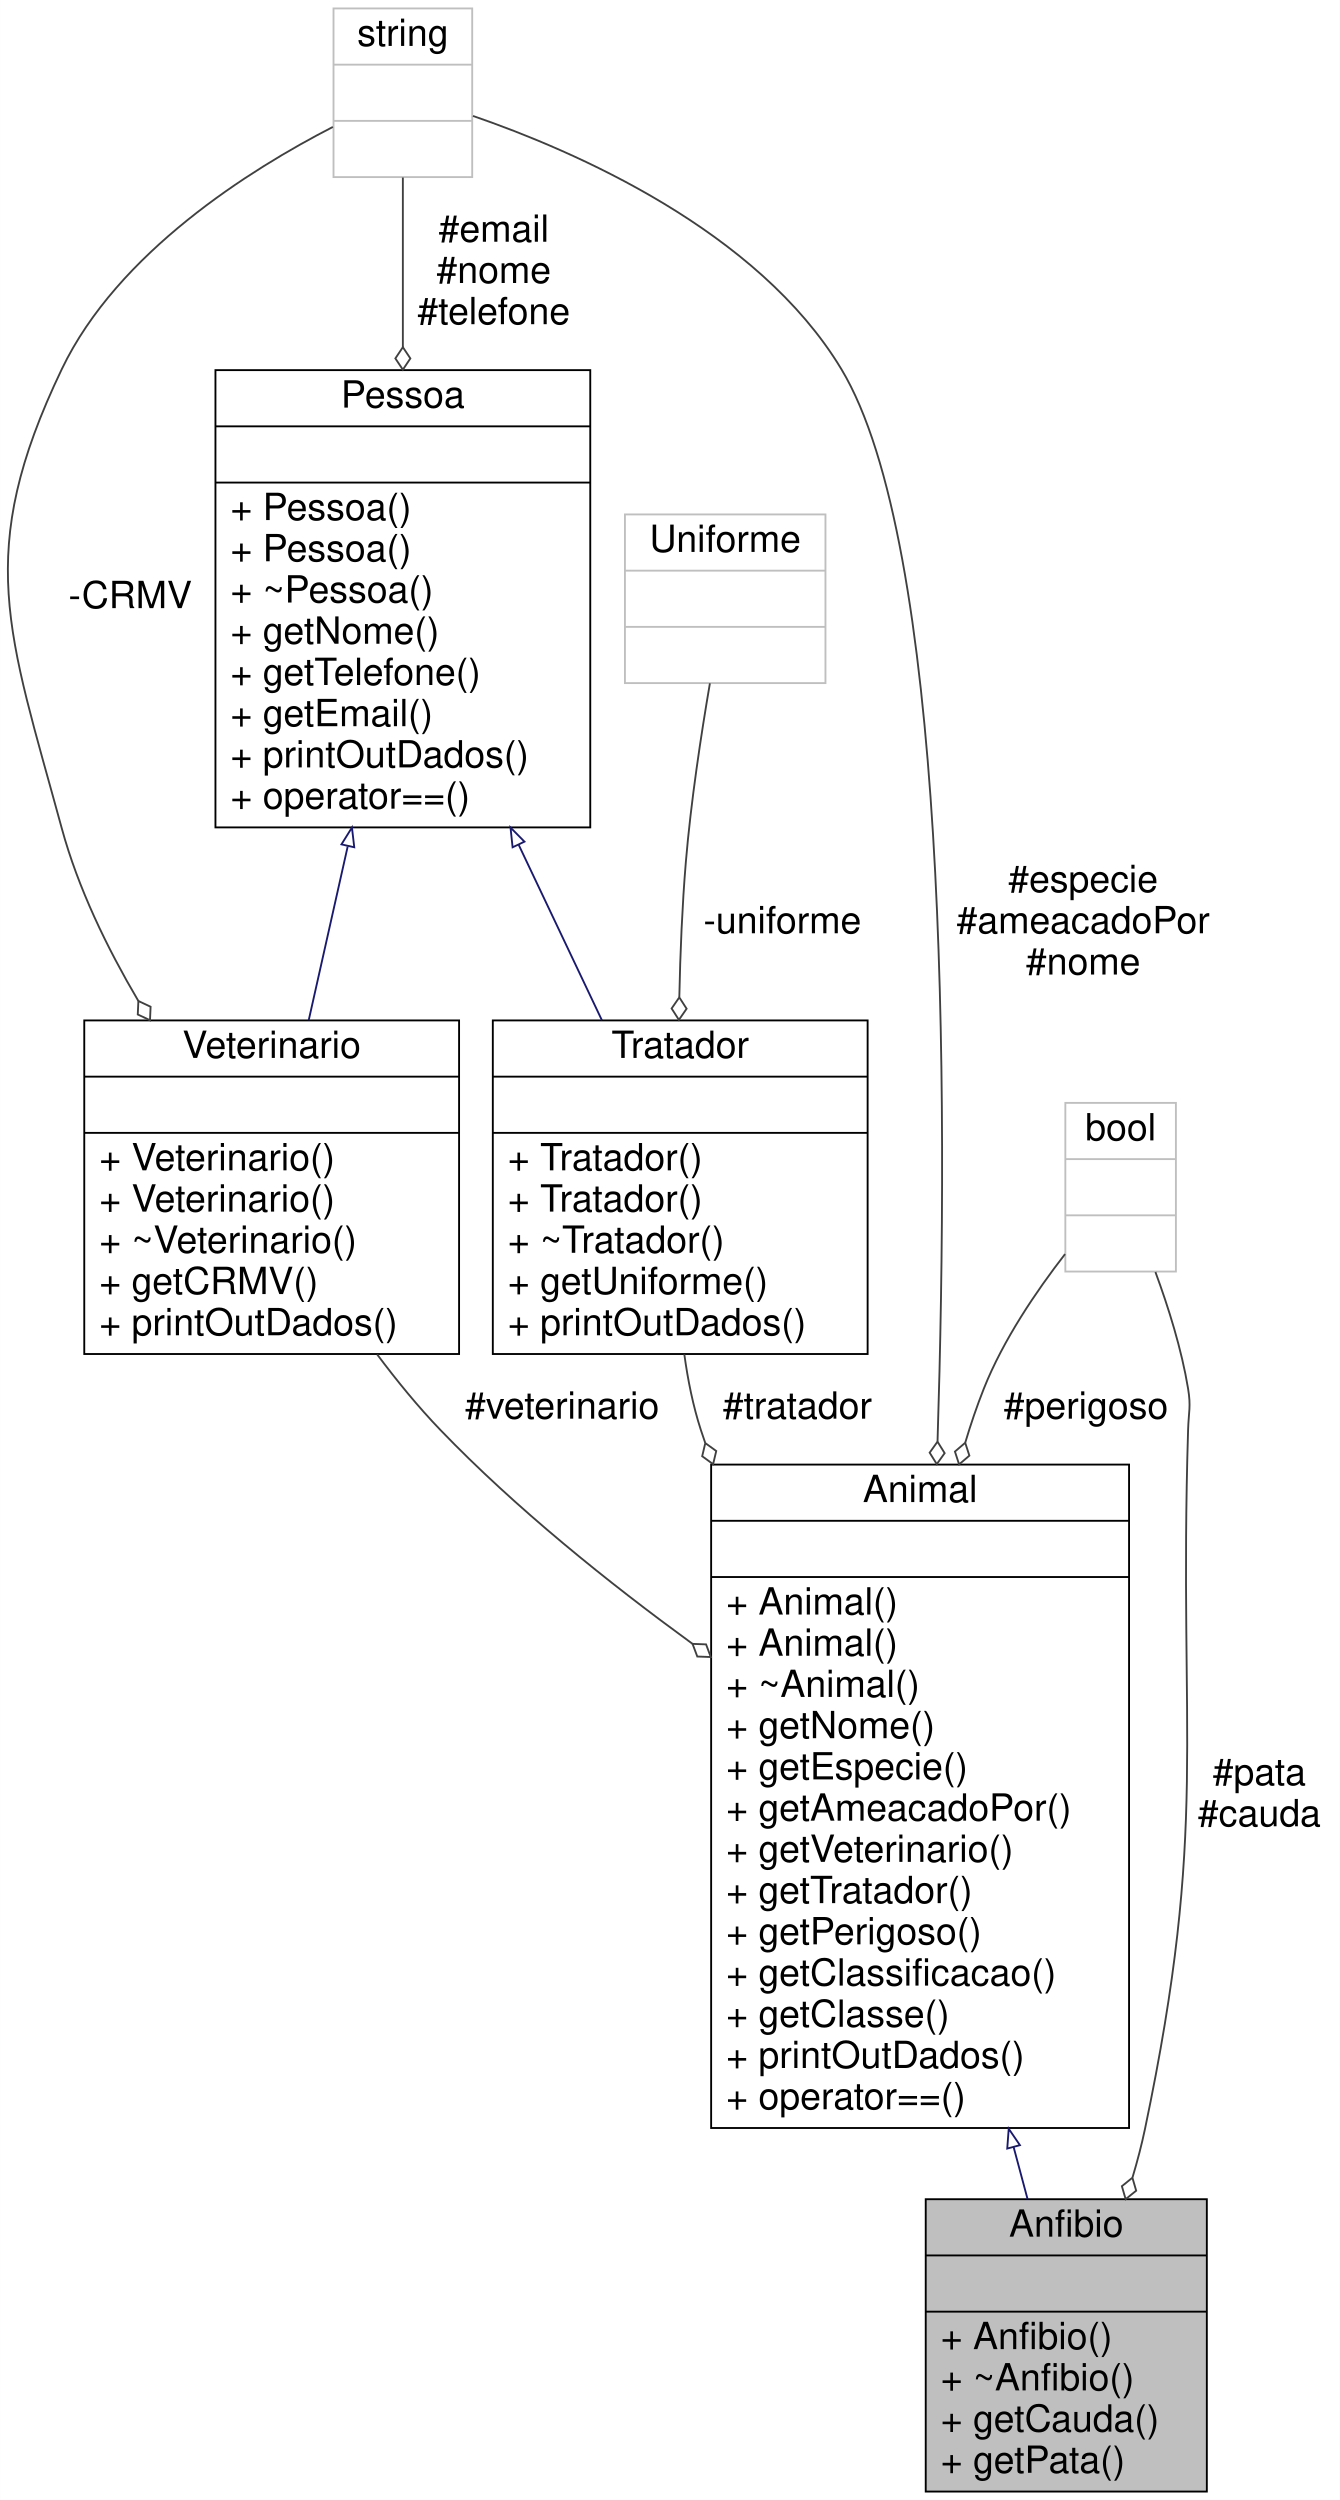
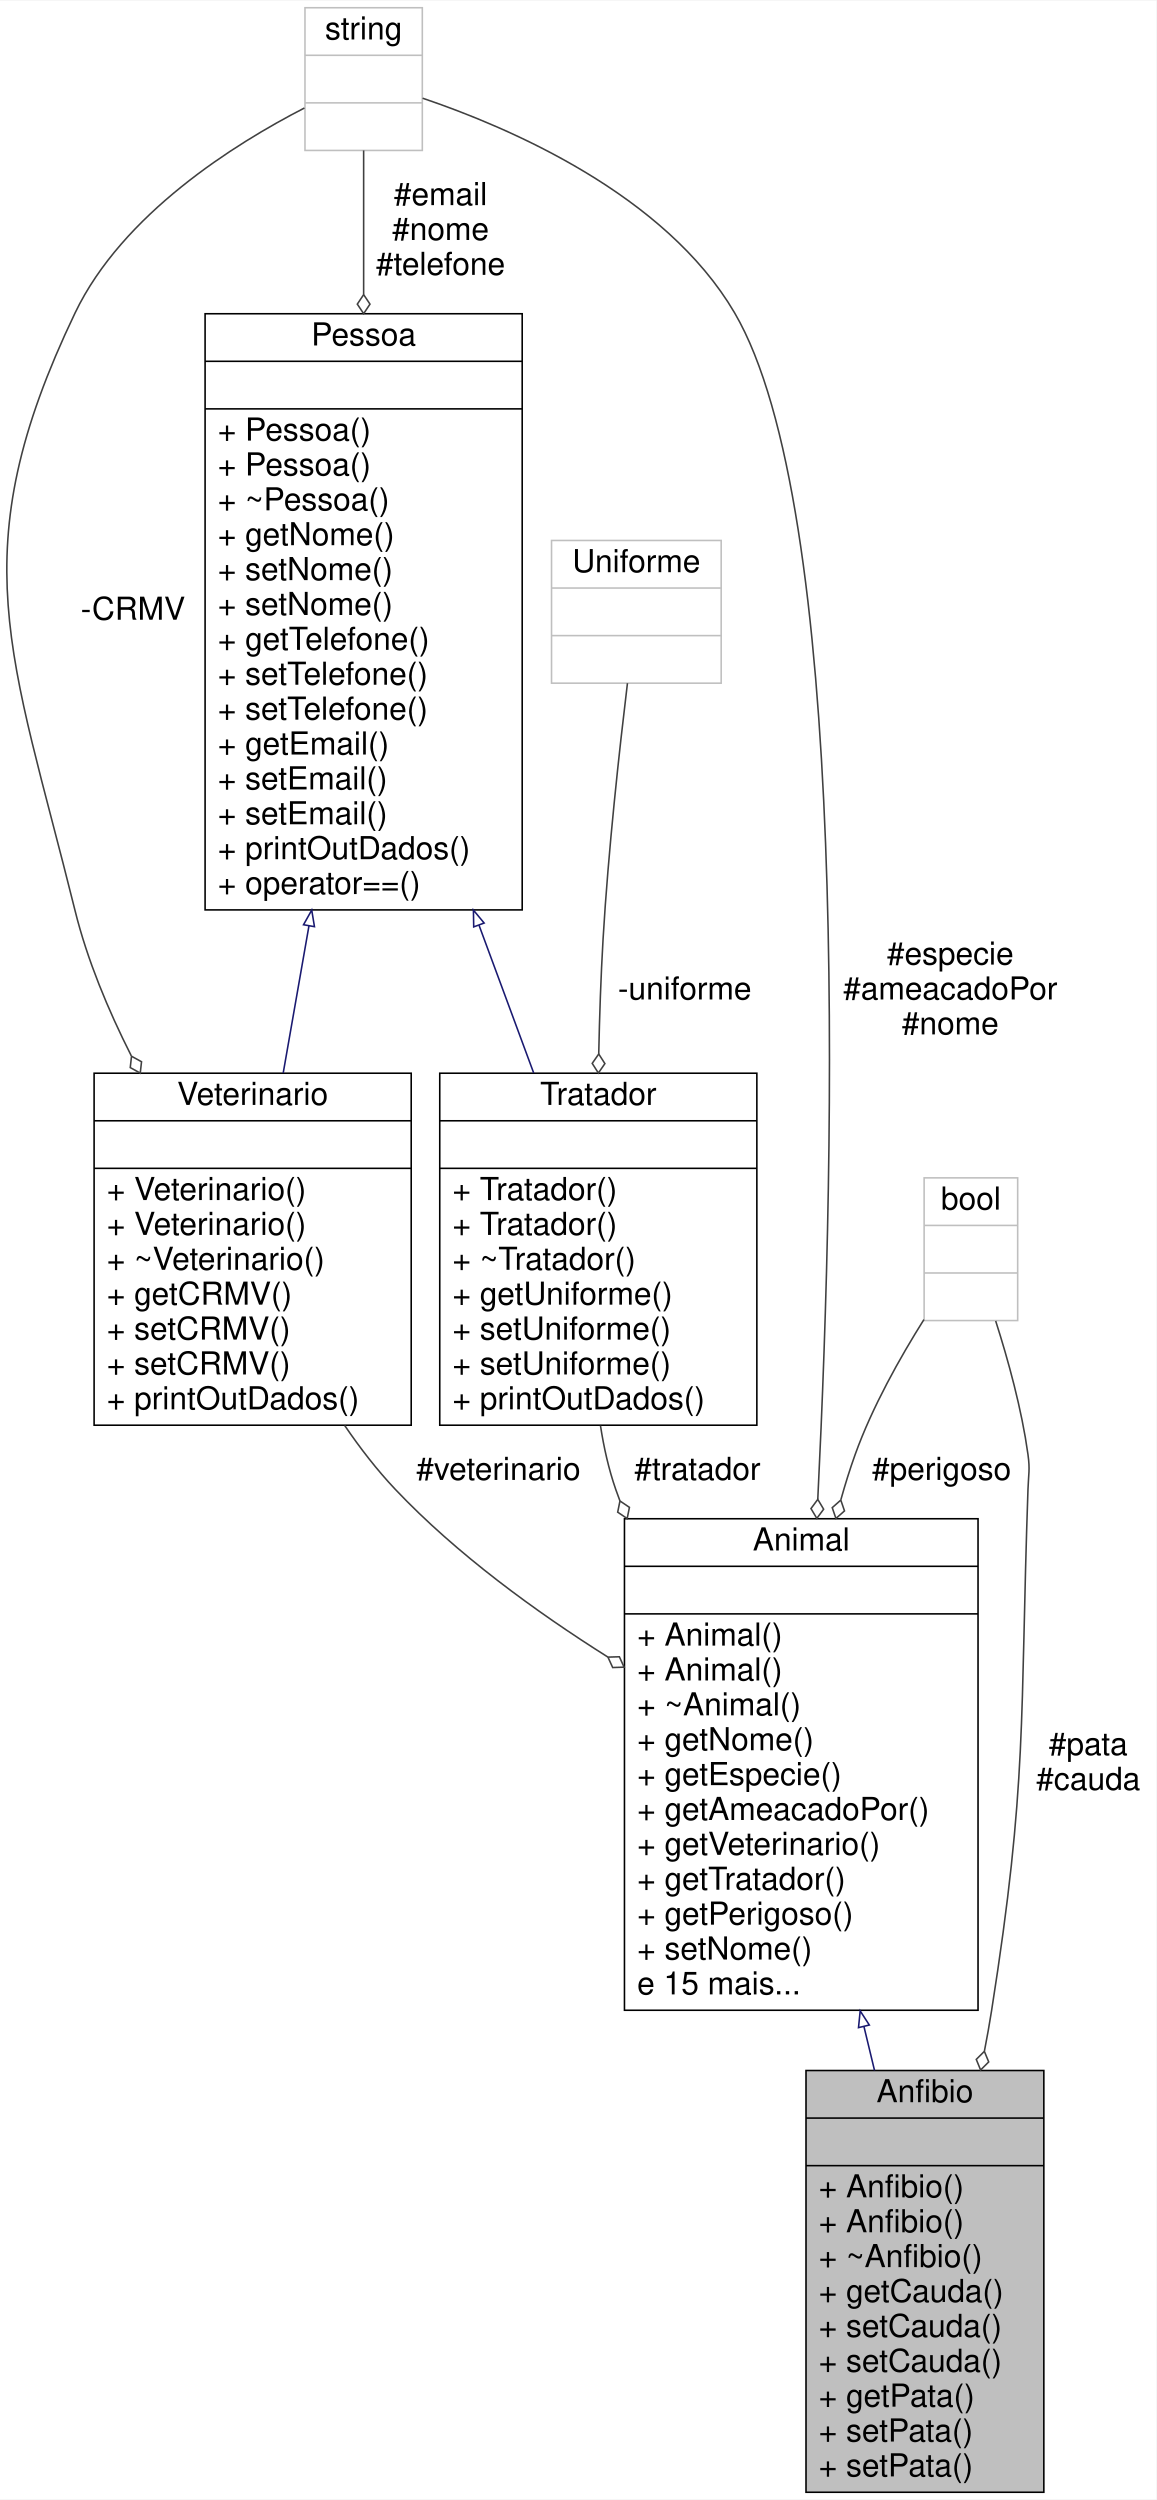
- <svg xmlns="http://www.w3.org/2000/svg" xmlns:xlink="http://www.w3.org/1999/xlink" width="715pt" height="1334pt" viewBox="0.00 0.00 714.93 1334.00">
-   <g id="graph0" class="graph" transform="scale(1 1) rotate(0) translate(4 1330)">
-     <polygon fill="white" stroke="transparent" points="-4,4 -4,-1330 710.93,-1330 710.93,4 -4,4" />
+ <svg xmlns="http://www.w3.org/2000/svg" xmlns:xlink="http://www.w3.org/1999/xlink" width="729pt" height="1576pt" viewBox="0.00 0.00 729.35 1576.00">
+   <g id="graph0" class="graph" transform="scale(1 1) rotate(0) translate(4 1572)">
+     <polygon fill="white" stroke="transparent" points="-4,4 -4,-1572 725.35,-1572 725.35,4 -4,4" />
    <g id="node1" class="node">
      <g id="a_node1">
        <a xlink:title="Classificação base para Anfibios.">
-           <polygon fill="#bfbfbf" stroke="black" points="489.93,-0.5 489.93,-156.5 639.93,-156.5 639.93,-0.5 489.93,-0.5" />
-           <text text-anchor="middle" x="564.93" y="-136.5" font-family="Helvetica,sans-Serif" font-size="20.00">Anfibio</text>
-           <polyline fill="none" stroke="black" points="489.93,-126.5 639.93,-126.5 " />
-           <text text-anchor="middle" x="564.93" y="-106.5" font-family="Helvetica,sans-Serif" font-size="20.00"> </text>
-           <polyline fill="none" stroke="black" points="489.93,-96.5 639.93,-96.5 " />
-           <text text-anchor="start" x="497.93" y="-76.5" font-family="Helvetica,sans-Serif" font-size="20.00">+ Anfibio()</text>
-           <text text-anchor="start" x="497.93" y="-54.5" font-family="Helvetica,sans-Serif" font-size="20.00">+ ~Anfibio()</text>
-           <text text-anchor="start" x="497.93" y="-32.5" font-family="Helvetica,sans-Serif" font-size="20.00">+ getCauda()</text>
-           <text text-anchor="start" x="497.93" y="-10.5" font-family="Helvetica,sans-Serif" font-size="20.00">+ getPata()</text>
+           <polygon fill="#bfbfbf" stroke="black" points="504.35,-0.5 504.35,-266.5 654.35,-266.5 654.35,-0.5 504.35,-0.5" />
+           <text text-anchor="middle" x="579.35" y="-246.5" font-family="Helvetica,sans-Serif" font-size="20.00">Anfibio</text>
+           <polyline fill="none" stroke="black" points="504.35,-236.5 654.35,-236.5 " />
+           <text text-anchor="middle" x="579.35" y="-216.5" font-family="Helvetica,sans-Serif" font-size="20.00"> </text>
+           <polyline fill="none" stroke="black" points="504.35,-206.5 654.35,-206.5 " />
+           <text text-anchor="start" x="512.35" y="-186.5" font-family="Helvetica,sans-Serif" font-size="20.00">+ Anfibio()</text>
+           <text text-anchor="start" x="512.35" y="-164.5" font-family="Helvetica,sans-Serif" font-size="20.00">+ Anfibio()</text>
+           <text text-anchor="start" x="512.35" y="-142.5" font-family="Helvetica,sans-Serif" font-size="20.00">+ ~Anfibio()</text>
+           <text text-anchor="start" x="512.35" y="-120.5" font-family="Helvetica,sans-Serif" font-size="20.00">+ getCauda()</text>
+           <text text-anchor="start" x="512.35" y="-98.5" font-family="Helvetica,sans-Serif" font-size="20.00">+ setCauda()</text>
+           <text text-anchor="start" x="512.35" y="-76.5" font-family="Helvetica,sans-Serif" font-size="20.00">+ setCauda()</text>
+           <text text-anchor="start" x="512.35" y="-54.5" font-family="Helvetica,sans-Serif" font-size="20.00">+ getPata()</text>
+           <text text-anchor="start" x="512.35" y="-32.5" font-family="Helvetica,sans-Serif" font-size="20.00">+ setPata()</text>
+           <text text-anchor="start" x="512.35" y="-10.5" font-family="Helvetica,sans-Serif" font-size="20.00">+ setPata()</text>
        </a>
      </g>
    </g>
    <g id="node2" class="node">
      <g id="a_node2">
        <a xlink:href="classAnimal.html" target="_top" xlink:title="Implementação base para o cadastro de animais.">
-           <polygon fill="white" stroke="black" points="375.43,-194.5 375.43,-548.5 598.43,-548.5 598.43,-194.5 375.43,-194.5" />
-           <text text-anchor="middle" x="486.93" y="-528.5" font-family="Helvetica,sans-Serif" font-size="20.00">Animal</text>
-           <polyline fill="none" stroke="black" points="375.43,-518.5 598.43,-518.5 " />
-           <text text-anchor="middle" x="486.93" y="-498.5" font-family="Helvetica,sans-Serif" font-size="20.00"> </text>
-           <polyline fill="none" stroke="black" points="375.43,-488.5 598.43,-488.5 " />
-           <text text-anchor="start" x="383.43" y="-468.5" font-family="Helvetica,sans-Serif" font-size="20.00">+ Animal()</text>
-           <text text-anchor="start" x="383.43" y="-446.5" font-family="Helvetica,sans-Serif" font-size="20.00">+ Animal()</text>
-           <text text-anchor="start" x="383.43" y="-424.5" font-family="Helvetica,sans-Serif" font-size="20.00">+ ~Animal()</text>
-           <text text-anchor="start" x="383.43" y="-402.5" font-family="Helvetica,sans-Serif" font-size="20.00">+ getNome()</text>
-           <text text-anchor="start" x="383.43" y="-380.5" font-family="Helvetica,sans-Serif" font-size="20.00">+ getEspecie()</text>
-           <text text-anchor="start" x="383.43" y="-358.5" font-family="Helvetica,sans-Serif" font-size="20.00">+ getAmeacadoPor()</text>
-           <text text-anchor="start" x="383.43" y="-336.5" font-family="Helvetica,sans-Serif" font-size="20.00">+ getVeterinario()</text>
-           <text text-anchor="start" x="383.43" y="-314.5" font-family="Helvetica,sans-Serif" font-size="20.00">+ getTratador()</text>
-           <text text-anchor="start" x="383.43" y="-292.5" font-family="Helvetica,sans-Serif" font-size="20.00">+ getPerigoso()</text>
-           <text text-anchor="start" x="383.43" y="-270.5" font-family="Helvetica,sans-Serif" font-size="20.00">+ getClassificacao()</text>
-           <text text-anchor="start" x="383.43" y="-248.5" font-family="Helvetica,sans-Serif" font-size="20.00">+ getClasse()</text>
-           <text text-anchor="start" x="383.43" y="-226.5" font-family="Helvetica,sans-Serif" font-size="20.00">+ printOutDados()</text>
-           <text text-anchor="start" x="383.43" y="-204.5" font-family="Helvetica,sans-Serif" font-size="20.00">+ operator==()</text>
+           <polygon fill="white" stroke="black" points="389.85,-304.5 389.85,-614.5 612.85,-614.5 612.85,-304.5 389.85,-304.5" />
+           <text text-anchor="middle" x="501.35" y="-594.5" font-family="Helvetica,sans-Serif" font-size="20.00">Animal</text>
+           <polyline fill="none" stroke="black" points="389.85,-584.5 612.85,-584.5 " />
+           <text text-anchor="middle" x="501.35" y="-564.5" font-family="Helvetica,sans-Serif" font-size="20.00"> </text>
+           <polyline fill="none" stroke="black" points="389.85,-554.5 612.85,-554.5 " />
+           <text text-anchor="start" x="397.85" y="-534.5" font-family="Helvetica,sans-Serif" font-size="20.00">+ Animal()</text>
+           <text text-anchor="start" x="397.85" y="-512.5" font-family="Helvetica,sans-Serif" font-size="20.00">+ Animal()</text>
+           <text text-anchor="start" x="397.85" y="-490.5" font-family="Helvetica,sans-Serif" font-size="20.00">+ ~Animal()</text>
+           <text text-anchor="start" x="397.85" y="-468.5" font-family="Helvetica,sans-Serif" font-size="20.00">+ getNome()</text>
+           <text text-anchor="start" x="397.85" y="-446.5" font-family="Helvetica,sans-Serif" font-size="20.00">+ getEspecie()</text>
+           <text text-anchor="start" x="397.85" y="-424.5" font-family="Helvetica,sans-Serif" font-size="20.00">+ getAmeacadoPor()</text>
+           <text text-anchor="start" x="397.85" y="-402.5" font-family="Helvetica,sans-Serif" font-size="20.00">+ getVeterinario()</text>
+           <text text-anchor="start" x="397.85" y="-380.5" font-family="Helvetica,sans-Serif" font-size="20.00">+ getTratador()</text>
+           <text text-anchor="start" x="397.85" y="-358.5" font-family="Helvetica,sans-Serif" font-size="20.00">+ getPerigoso()</text>
+           <text text-anchor="start" x="397.85" y="-336.5" font-family="Helvetica,sans-Serif" font-size="20.00">+ setNome()</text>
+           <text text-anchor="start" x="397.85" y="-314.5" font-family="Helvetica,sans-Serif" font-size="20.00">e 15 mais...</text>
        </a>
      </g>
    </g>
    <g id="edge1" class="edge">
-       <path fill="none" stroke="midnightblue" d="M536.81,-184.41C539.39,-174.8 541.89,-165.45 544.28,-156.54" />
-       <polygon fill="none" stroke="midnightblue" points="533.43,-183.53 534.22,-194.09 540.19,-185.34 533.43,-183.53" />
+       <path fill="none" stroke="midnightblue" d="M540.93,-294.08C543.15,-284.86 545.37,-275.64 547.56,-266.56" />
+       <polygon fill="none" stroke="midnightblue" points="537.46,-293.55 538.52,-304.09 544.27,-295.19 537.46,-293.55" />
    </g>
    <g id="node3" class="node">
      <g id="a_node3">
        <a xlink:href="classTratador.html" target="_top" xlink:title="Implementação dos tratadores.">
-           <polygon fill="white" stroke="black" points="258.93,-607.5 258.93,-785.5 458.93,-785.5 458.93,-607.5 258.93,-607.5" />
-           <text text-anchor="middle" x="358.93" y="-765.5" font-family="Helvetica,sans-Serif" font-size="20.00">Tratador</text>
-           <polyline fill="none" stroke="black" points="258.93,-755.5 458.93,-755.5 " />
-           <text text-anchor="middle" x="358.93" y="-735.5" font-family="Helvetica,sans-Serif" font-size="20.00"> </text>
-           <polyline fill="none" stroke="black" points="258.93,-725.5 458.93,-725.5 " />
-           <text text-anchor="start" x="266.93" y="-705.5" font-family="Helvetica,sans-Serif" font-size="20.00">+ Tratador()</text>
-           <text text-anchor="start" x="266.93" y="-683.5" font-family="Helvetica,sans-Serif" font-size="20.00">+ Tratador()</text>
-           <text text-anchor="start" x="266.93" y="-661.5" font-family="Helvetica,sans-Serif" font-size="20.00">+ ~Tratador()</text>
-           <text text-anchor="start" x="266.93" y="-639.5" font-family="Helvetica,sans-Serif" font-size="20.00">+ getUniforme()</text>
-           <text text-anchor="start" x="266.93" y="-617.5" font-family="Helvetica,sans-Serif" font-size="20.00">+ printOutDados()</text>
+           <polygon fill="white" stroke="black" points="273.35,-673.5 273.35,-895.5 473.35,-895.5 473.35,-673.5 273.35,-673.5" />
+           <text text-anchor="middle" x="373.35" y="-875.5" font-family="Helvetica,sans-Serif" font-size="20.00">Tratador</text>
+           <polyline fill="none" stroke="black" points="273.35,-865.5 473.35,-865.5 " />
+           <text text-anchor="middle" x="373.35" y="-845.5" font-family="Helvetica,sans-Serif" font-size="20.00"> </text>
+           <polyline fill="none" stroke="black" points="273.35,-835.5 473.35,-835.5 " />
+           <text text-anchor="start" x="281.35" y="-815.5" font-family="Helvetica,sans-Serif" font-size="20.00">+ Tratador()</text>
+           <text text-anchor="start" x="281.35" y="-793.5" font-family="Helvetica,sans-Serif" font-size="20.00">+ Tratador()</text>
+           <text text-anchor="start" x="281.35" y="-771.5" font-family="Helvetica,sans-Serif" font-size="20.00">+ ~Tratador()</text>
+           <text text-anchor="start" x="281.35" y="-749.5" font-family="Helvetica,sans-Serif" font-size="20.00">+ getUniforme()</text>
+           <text text-anchor="start" x="281.35" y="-727.5" font-family="Helvetica,sans-Serif" font-size="20.00">+ setUniforme()</text>
+           <text text-anchor="start" x="281.35" y="-705.5" font-family="Helvetica,sans-Serif" font-size="20.00">+ setUniforme()</text>
+           <text text-anchor="start" x="281.35" y="-683.5" font-family="Helvetica,sans-Serif" font-size="20.00">+ printOutDados()</text>
        </a>
      </g>
    </g>
    <g id="edge2" class="edge">
-       <path fill="none" stroke="#404040" d="M361.12,-607.34C362.99,-593.63 365.79,-579.78 369.93,-567 370.67,-564.72 371.44,-562.43 372.25,-560.14" />
-       <polygon fill="none" stroke="#404040" points="372.31,-559.97 370.65,-552.95 376.48,-548.72 378.15,-555.74 372.31,-559.97" />
-       <text text-anchor="middle" x="421.43" y="-573" font-family="Helvetica,sans-Serif" font-size="20.00"> #tratador</text>
+       <path fill="none" stroke="#404040" d="M374.72,-673.22C376.83,-659.45 379.92,-645.74 384.35,-633 385.19,-630.6 386.06,-628.2 386.98,-625.8" />
+       <polygon fill="none" stroke="#404040" points="387.01,-625.72 385.58,-618.65 391.55,-614.61 392.98,-621.67 387.01,-625.72" />
+       <text text-anchor="middle" x="435.85" y="-639" font-family="Helvetica,sans-Serif" font-size="20.00"> #tratador</text>
    </g>
    <g id="node4" class="node">
      <g id="a_node4">
        <a xlink:href="classPessoa.html" target="_top" xlink:title="Classe base dos funcionarios.">
-           <polygon fill="white" stroke="black" points="110.93,-888.5 110.93,-1132.5 310.93,-1132.5 310.93,-888.5 110.93,-888.5" />
-           <text text-anchor="middle" x="210.93" y="-1112.5" font-family="Helvetica,sans-Serif" font-size="20.00">Pessoa</text>
-           <polyline fill="none" stroke="black" points="110.93,-1102.5 310.93,-1102.5 " />
-           <text text-anchor="middle" x="210.93" y="-1082.5" font-family="Helvetica,sans-Serif" font-size="20.00"> </text>
-           <polyline fill="none" stroke="black" points="110.93,-1072.5 310.93,-1072.5 " />
-           <text text-anchor="start" x="118.93" y="-1052.5" font-family="Helvetica,sans-Serif" font-size="20.00">+ Pessoa()</text>
-           <text text-anchor="start" x="118.93" y="-1030.5" font-family="Helvetica,sans-Serif" font-size="20.00">+ Pessoa()</text>
-           <text text-anchor="start" x="118.93" y="-1008.5" font-family="Helvetica,sans-Serif" font-size="20.00">+ ~Pessoa()</text>
-           <text text-anchor="start" x="118.93" y="-986.5" font-family="Helvetica,sans-Serif" font-size="20.00">+ getNome()</text>
-           <text text-anchor="start" x="118.93" y="-964.5" font-family="Helvetica,sans-Serif" font-size="20.00">+ getTelefone()</text>
-           <text text-anchor="start" x="118.93" y="-942.5" font-family="Helvetica,sans-Serif" font-size="20.00">+ getEmail()</text>
-           <text text-anchor="start" x="118.93" y="-920.5" font-family="Helvetica,sans-Serif" font-size="20.00">+ printOutDados()</text>
-           <text text-anchor="start" x="118.93" y="-898.5" font-family="Helvetica,sans-Serif" font-size="20.00">+ operator==()</text>
+           <polygon fill="white" stroke="black" points="125.35,-998.5 125.35,-1374.5 325.35,-1374.5 325.35,-998.5 125.35,-998.5" />
+           <text text-anchor="middle" x="225.35" y="-1354.5" font-family="Helvetica,sans-Serif" font-size="20.00">Pessoa</text>
+           <polyline fill="none" stroke="black" points="125.35,-1344.5 325.35,-1344.5 " />
+           <text text-anchor="middle" x="225.35" y="-1324.5" font-family="Helvetica,sans-Serif" font-size="20.00"> </text>
+           <polyline fill="none" stroke="black" points="125.35,-1314.5 325.35,-1314.5 " />
+           <text text-anchor="start" x="133.35" y="-1294.5" font-family="Helvetica,sans-Serif" font-size="20.00">+ Pessoa()</text>
+           <text text-anchor="start" x="133.35" y="-1272.5" font-family="Helvetica,sans-Serif" font-size="20.00">+ Pessoa()</text>
+           <text text-anchor="start" x="133.35" y="-1250.5" font-family="Helvetica,sans-Serif" font-size="20.00">+ ~Pessoa()</text>
+           <text text-anchor="start" x="133.35" y="-1228.5" font-family="Helvetica,sans-Serif" font-size="20.00">+ getNome()</text>
+           <text text-anchor="start" x="133.35" y="-1206.5" font-family="Helvetica,sans-Serif" font-size="20.00">+ setNome()</text>
+           <text text-anchor="start" x="133.35" y="-1184.5" font-family="Helvetica,sans-Serif" font-size="20.00">+ setNome()</text>
+           <text text-anchor="start" x="133.35" y="-1162.5" font-family="Helvetica,sans-Serif" font-size="20.00">+ getTelefone()</text>
+           <text text-anchor="start" x="133.35" y="-1140.5" font-family="Helvetica,sans-Serif" font-size="20.00">+ setTelefone()</text>
+           <text text-anchor="start" x="133.35" y="-1118.5" font-family="Helvetica,sans-Serif" font-size="20.00">+ setTelefone()</text>
+           <text text-anchor="start" x="133.35" y="-1096.5" font-family="Helvetica,sans-Serif" font-size="20.00">+ getEmail()</text>
+           <text text-anchor="start" x="133.35" y="-1074.5" font-family="Helvetica,sans-Serif" font-size="20.00">+ setEmail()</text>
+           <text text-anchor="start" x="133.35" y="-1052.5" font-family="Helvetica,sans-Serif" font-size="20.00">+ setEmail()</text>
+           <text text-anchor="start" x="133.35" y="-1030.5" font-family="Helvetica,sans-Serif" font-size="20.00">+ printOutDados()</text>
+           <text text-anchor="start" x="133.35" y="-1008.5" font-family="Helvetica,sans-Serif" font-size="20.00">+ operator==()</text>
        </a>
      </g>
    </g>
    <g id="edge3" class="edge">
-       <path fill="none" stroke="midnightblue" d="M272.77,-879.14C287.72,-847.62 303.35,-814.67 317.13,-785.62" />
-       <polygon fill="none" stroke="midnightblue" points="269.49,-877.89 268.37,-888.43 275.81,-880.89 269.49,-877.89" />
+       <path fill="none" stroke="midnightblue" d="M298.1,-988.89C309.96,-956.82 321.87,-924.63 332.6,-895.63" />
+       <polygon fill="none" stroke="midnightblue" points="294.77,-987.79 294.58,-998.38 301.34,-990.22 294.77,-987.79" />
    </g>
    <g id="node8" class="node">
      <g id="a_node8">
        <a xlink:href="classVeterinario.html" target="_top" xlink:title="Implementação dos veterinarios.">
-           <polygon fill="white" stroke="black" points="40.93,-607.5 40.93,-785.5 240.93,-785.5 240.93,-607.5 40.93,-607.5" />
-           <text text-anchor="middle" x="140.93" y="-765.5" font-family="Helvetica,sans-Serif" font-size="20.00">Veterinario</text>
-           <polyline fill="none" stroke="black" points="40.93,-755.5 240.93,-755.5 " />
-           <text text-anchor="middle" x="140.93" y="-735.5" font-family="Helvetica,sans-Serif" font-size="20.00"> </text>
-           <polyline fill="none" stroke="black" points="40.93,-725.5 240.93,-725.5 " />
-           <text text-anchor="start" x="48.93" y="-705.5" font-family="Helvetica,sans-Serif" font-size="20.00">+ Veterinario()</text>
-           <text text-anchor="start" x="48.93" y="-683.5" font-family="Helvetica,sans-Serif" font-size="20.00">+ Veterinario()</text>
-           <text text-anchor="start" x="48.93" y="-661.5" font-family="Helvetica,sans-Serif" font-size="20.00">+ ~Veterinario()</text>
-           <text text-anchor="start" x="48.93" y="-639.5" font-family="Helvetica,sans-Serif" font-size="20.00">+ getCRMV()</text>
-           <text text-anchor="start" x="48.93" y="-617.5" font-family="Helvetica,sans-Serif" font-size="20.00">+ printOutDados()</text>
+           <polygon fill="white" stroke="black" points="55.35,-673.5 55.35,-895.5 255.35,-895.5 255.35,-673.5 55.35,-673.5" />
+           <text text-anchor="middle" x="155.35" y="-875.5" font-family="Helvetica,sans-Serif" font-size="20.00">Veterinario</text>
+           <polyline fill="none" stroke="black" points="55.35,-865.5 255.35,-865.5 " />
+           <text text-anchor="middle" x="155.35" y="-845.5" font-family="Helvetica,sans-Serif" font-size="20.00"> </text>
+           <polyline fill="none" stroke="black" points="55.35,-835.5 255.35,-835.5 " />
+           <text text-anchor="start" x="63.35" y="-815.5" font-family="Helvetica,sans-Serif" font-size="20.00">+ Veterinario()</text>
+           <text text-anchor="start" x="63.35" y="-793.5" font-family="Helvetica,sans-Serif" font-size="20.00">+ Veterinario()</text>
+           <text text-anchor="start" x="63.35" y="-771.5" font-family="Helvetica,sans-Serif" font-size="20.00">+ ~Veterinario()</text>
+           <text text-anchor="start" x="63.35" y="-749.5" font-family="Helvetica,sans-Serif" font-size="20.00">+ getCRMV()</text>
+           <text text-anchor="start" x="63.35" y="-727.5" font-family="Helvetica,sans-Serif" font-size="20.00">+ setCRMV()</text>
+           <text text-anchor="start" x="63.35" y="-705.5" font-family="Helvetica,sans-Serif" font-size="20.00">+ setCRMV()</text>
+           <text text-anchor="start" x="63.35" y="-683.5" font-family="Helvetica,sans-Serif" font-size="20.00">+ printOutDados()</text>
        </a>
      </g>
    </g>
    <g id="edge9" class="edge">
-       <path fill="none" stroke="midnightblue" d="M181.5,-878.33C174.49,-847.06 167.17,-814.42 160.7,-785.62" />
-       <polygon fill="none" stroke="midnightblue" points="178.16,-879.43 183.77,-888.43 184.99,-877.9 178.16,-879.43" />
+       <path fill="none" stroke="midnightblue" d="M190.87,-988.48C185.28,-956.55 179.68,-924.51 174.62,-895.63" />
+       <polygon fill="none" stroke="midnightblue" points="187.43,-989.14 192.61,-998.38 194.33,-987.93 187.43,-989.14" />
    </g>
    <g id="node5" class="node">
      <g id="a_node5">
        <a xlink:title=" ">
-           <polygon fill="white" stroke="#bfbfbf" points="173.93,-1235.5 173.93,-1325.5 247.93,-1325.5 247.93,-1235.5 173.93,-1235.5" />
-           <text text-anchor="middle" x="210.93" y="-1305.5" font-family="Helvetica,sans-Serif" font-size="20.00">string</text>
-           <polyline fill="none" stroke="#bfbfbf" points="173.93,-1295.5 247.93,-1295.5 " />
-           <text text-anchor="middle" x="210.93" y="-1275.5" font-family="Helvetica,sans-Serif" font-size="20.00"> </text>
-           <polyline fill="none" stroke="#bfbfbf" points="173.93,-1265.5 247.93,-1265.5 " />
-           <text text-anchor="middle" x="210.93" y="-1245.5" font-family="Helvetica,sans-Serif" font-size="20.00"> </text>
+           <polygon fill="white" stroke="#bfbfbf" points="188.35,-1477.5 188.35,-1567.5 262.35,-1567.5 262.35,-1477.5 188.35,-1477.5" />
+           <text text-anchor="middle" x="225.35" y="-1547.5" font-family="Helvetica,sans-Serif" font-size="20.00">string</text>
+           <polyline fill="none" stroke="#bfbfbf" points="188.35,-1537.5 262.35,-1537.5 " />
+           <text text-anchor="middle" x="225.35" y="-1517.5" font-family="Helvetica,sans-Serif" font-size="20.00"> </text>
+           <polyline fill="none" stroke="#bfbfbf" points="188.35,-1507.5 262.35,-1507.5 " />
+           <text text-anchor="middle" x="225.35" y="-1487.5" font-family="Helvetica,sans-Serif" font-size="20.00"> </text>
        </a>
      </g>
    </g>
    <g id="edge7" class="edge">
-       <path fill="none" stroke="#404040" d="M248.35,-1268.13C302.29,-1249.55 400.33,-1207.13 444.93,-1133 500.82,-1040.13 502.35,-754.31 496.23,-560.77" />
-       <polygon fill="none" stroke="#404040" points="496.22,-560.73 492.03,-554.86 495.83,-548.74 500.03,-554.6 496.22,-560.73" />
-       <text text-anchor="middle" x="573.93" y="-854" font-family="Helvetica,sans-Serif" font-size="20.00"> #especie</text>
-       <text text-anchor="middle" x="573.93" y="-832" font-family="Helvetica,sans-Serif" font-size="20.00">#ameacadoPor</text>
-       <text text-anchor="middle" x="573.93" y="-810" font-family="Helvetica,sans-Serif" font-size="20.00">#nome</text>
+       <path fill="none" stroke="#404040" d="M262.56,-1510.43C316.72,-1492.12 415.57,-1449.89 459.35,-1375 531.01,-1252.42 523.1,-855.45 511.78,-626.84" />
+       <polygon fill="none" stroke="#404040" points="511.78,-626.72 507.48,-620.92 511.17,-614.73 515.47,-620.52 511.78,-626.72" />
+       <text text-anchor="middle" x="595.35" y="-964" font-family="Helvetica,sans-Serif" font-size="20.00"> #especie</text>
+       <text text-anchor="middle" x="595.35" y="-942" font-family="Helvetica,sans-Serif" font-size="20.00">#ameacadoPor</text>
+       <text text-anchor="middle" x="595.35" y="-920" font-family="Helvetica,sans-Serif" font-size="20.00">#nome</text>
    </g>
    <g id="edge4" class="edge">
-       <path fill="none" stroke="#404040" d="M210.93,-1235.25C210.93,-1210.22 210.93,-1177.47 210.93,-1144.77" />
-       <polygon fill="none" stroke="#404040" points="210.93,-1144.74 206.93,-1138.74 210.93,-1132.74 214.93,-1138.74 210.93,-1144.74" />
-       <text text-anchor="middle" x="259.43" y="-1201" font-family="Helvetica,sans-Serif" font-size="20.00"> #email</text>
-       <text text-anchor="middle" x="259.43" y="-1179" font-family="Helvetica,sans-Serif" font-size="20.00">#nome</text>
-       <text text-anchor="middle" x="259.43" y="-1157" font-family="Helvetica,sans-Serif" font-size="20.00">#telefone</text>
+       <path fill="none" stroke="#404040" d="M225.35,-1477.49C225.35,-1453.09 225.35,-1420.83 225.35,-1386.7" />
+       <polygon fill="none" stroke="#404040" points="225.35,-1386.56 221.35,-1380.56 225.35,-1374.56 229.35,-1380.56 225.35,-1386.56" />
+       <text text-anchor="middle" x="273.85" y="-1443" font-family="Helvetica,sans-Serif" font-size="20.00"> #email</text>
+       <text text-anchor="middle" x="273.85" y="-1421" font-family="Helvetica,sans-Serif" font-size="20.00">#nome</text>
+       <text text-anchor="middle" x="273.85" y="-1399" font-family="Helvetica,sans-Serif" font-size="20.00">#telefone</text>
    </g>
    <g id="edge10" class="edge">
-       <path fill="none" stroke="#404040" d="M173.58,-1262.27C129.61,-1239.65 58.8,-1195.38 28.93,-1133 -18.09,-1034.79 0.34,-993.07 28.93,-888 37.59,-856.18 53.06,-824.26 69.79,-795.89" />
-       <polygon fill="none" stroke="#404040" points="69.8,-795.87 69.48,-788.67 76,-785.6 76.32,-792.8 69.8,-795.87" />
-       <text text-anchor="middle" x="65.43" y="-1005.5" font-family="Helvetica,sans-Serif" font-size="20.00"> -CRMV</text>
+       <path fill="none" stroke="#404040" d="M188,-1504.27C144.03,-1481.65 73.22,-1437.38 43.35,-1375 -29,-1223.87 3.11,-1160.65 43.35,-998 51.03,-966.95 64.17,-935.43 78.79,-906.51" />
+       <polygon fill="none" stroke="#404040" points="78.95,-906.21 78.15,-899.05 84.46,-895.56 85.26,-902.73 78.95,-906.21" />
+       <text text-anchor="middle" x="79.85" y="-1181.5" font-family="Helvetica,sans-Serif" font-size="20.00"> -CRMV</text>
    </g>
    <g id="node6" class="node">
      <g id="a_node6">
        <a xlink:title=" ">
-           <polygon fill="white" stroke="#bfbfbf" points="329.43,-965.5 329.43,-1055.5 436.43,-1055.5 436.43,-965.5 329.43,-965.5" />
-           <text text-anchor="middle" x="382.93" y="-1035.5" font-family="Helvetica,sans-Serif" font-size="20.00">Uniforme</text>
-           <polyline fill="none" stroke="#bfbfbf" points="329.43,-1025.5 436.43,-1025.5 " />
-           <text text-anchor="middle" x="382.93" y="-1005.5" font-family="Helvetica,sans-Serif" font-size="20.00"> </text>
-           <polyline fill="none" stroke="#bfbfbf" points="329.43,-995.5 436.43,-995.5 " />
-           <text text-anchor="middle" x="382.93" y="-975.5" font-family="Helvetica,sans-Serif" font-size="20.00"> </text>
+           <polygon fill="white" stroke="#bfbfbf" points="343.85,-1141.5 343.85,-1231.5 450.85,-1231.5 450.85,-1141.5 343.85,-1141.5" />
+           <text text-anchor="middle" x="397.35" y="-1211.5" font-family="Helvetica,sans-Serif" font-size="20.00">Uniforme</text>
+           <polyline fill="none" stroke="#bfbfbf" points="343.85,-1201.5 450.85,-1201.5 " />
+           <text text-anchor="middle" x="397.35" y="-1181.5" font-family="Helvetica,sans-Serif" font-size="20.00"> </text>
+           <polyline fill="none" stroke="#bfbfbf" points="343.85,-1171.5 450.85,-1171.5 " />
+           <text text-anchor="middle" x="397.35" y="-1151.5" font-family="Helvetica,sans-Serif" font-size="20.00"> </text>
        </a>
      </g>
    </g>
    <g id="edge5" class="edge">
-       <path fill="none" stroke="#404040" d="M374.77,-965.38C370.08,-938.03 364.62,-902.09 361.93,-870 359.99,-846.74 358.95,-821.66 358.45,-798.02" />
-       <polygon fill="none" stroke="#404040" points="358.44,-797.81 354.34,-791.88 358.23,-785.81 362.34,-791.74 358.44,-797.81" />
-       <text text-anchor="middle" x="413.43" y="-832" font-family="Helvetica,sans-Serif" font-size="20.00"> -uniforme</text>
+       <path fill="none" stroke="#404040" d="M391.74,-1141.49C386.71,-1099.94 379.63,-1035.85 376.35,-980 374.98,-956.64 374.13,-931.67 373.62,-907.69" />
+       <polygon fill="none" stroke="#404040" points="373.62,-907.62 369.51,-901.7 373.39,-895.62 377.51,-901.55 373.62,-907.62" />
+       <text text-anchor="middle" x="427.85" y="-942" font-family="Helvetica,sans-Serif" font-size="20.00"> -uniforme</text>
    </g>
    <g id="node7" class="node">
      <g id="a_node7">
        <a xlink:title=" ">
-           <polygon fill="white" stroke="#bfbfbf" points="564.43,-651.5 564.43,-741.5 623.43,-741.5 623.43,-651.5 564.43,-651.5" />
-           <text text-anchor="middle" x="593.93" y="-721.5" font-family="Helvetica,sans-Serif" font-size="20.00">bool</text>
-           <polyline fill="none" stroke="#bfbfbf" points="564.43,-711.5 623.43,-711.5 " />
-           <text text-anchor="middle" x="593.93" y="-691.5" font-family="Helvetica,sans-Serif" font-size="20.00"> </text>
-           <polyline fill="none" stroke="#bfbfbf" points="564.43,-681.5 623.43,-681.5 " />
-           <text text-anchor="middle" x="593.93" y="-661.5" font-family="Helvetica,sans-Serif" font-size="20.00"> </text>
+           <polygon fill="white" stroke="#bfbfbf" points="578.85,-739.5 578.85,-829.5 637.85,-829.5 637.85,-739.5 578.85,-739.5" />
+           <text text-anchor="middle" x="608.35" y="-809.5" font-family="Helvetica,sans-Serif" font-size="20.00">bool</text>
+           <polyline fill="none" stroke="#bfbfbf" points="578.85,-799.5 637.85,-799.5 " />
+           <text text-anchor="middle" x="608.35" y="-779.5" font-family="Helvetica,sans-Serif" font-size="20.00"> </text>
+           <polyline fill="none" stroke="#bfbfbf" points="578.85,-769.5 637.85,-769.5 " />
+           <text text-anchor="middle" x="608.35" y="-749.5" font-family="Helvetica,sans-Serif" font-size="20.00"> </text>
        </a>
      </g>
    </g>
    <g id="edge11" class="edge">
-       <path fill="none" stroke="#404040" d="M612.5,-651.25C619.44,-632.42 626.48,-609.99 629.93,-589 631.52,-579.35 630.23,-576.77 629.93,-567 624.82,-400.99 641,-356.56 606.93,-194 605.16,-185.52 602.88,-176.83 600.3,-168.21" />
-       <polygon fill="none" stroke="#404040" points="600.22,-167.97 594.6,-163.45 596.61,-156.52 602.23,-161.05 600.22,-167.97" />
-       <text text-anchor="middle" x="667.93" y="-377.5" font-family="Helvetica,sans-Serif" font-size="20.00"> #pata</text>
-       <text text-anchor="middle" x="667.93" y="-355.5" font-family="Helvetica,sans-Serif" font-size="20.00">#cauda</text>
+       <path fill="none" stroke="#404040" d="M623.98,-739.24C631.8,-714.75 640.42,-683.58 644.35,-655 645.68,-645.31 644.69,-642.77 644.35,-633 639.24,-486.51 644.17,-448.79 621.35,-304 620.05,-295.76 618.55,-287.33 616.89,-278.84" />
+       <polygon fill="none" stroke="#404040" points="616.84,-278.59 611.73,-273.51 614.47,-266.83 619.58,-271.92 616.84,-278.59" />
+       <text text-anchor="middle" x="682.35" y="-465.5" font-family="Helvetica,sans-Serif" font-size="20.00"> #pata</text>
+       <text text-anchor="middle" x="682.35" y="-443.5" font-family="Helvetica,sans-Serif" font-size="20.00">#cauda</text>
    </g>
    <g id="edge6" class="edge">
-       <path fill="none" stroke="#404040" d="M564.28,-660.83C548.93,-641.04 531.28,-615.04 520.93,-589 517.25,-579.72 513.96,-570.08 511.03,-560.23" />
-       <polygon fill="none" stroke="#404040" points="511,-560.14 505.52,-555.45 507.74,-548.59 513.22,-553.28 511,-560.14" />
-       <text text-anchor="middle" x="575.43" y="-573" font-family="Helvetica,sans-Serif" font-size="20.00"> #perigoso</text>
+       <path fill="none" stroke="#404040" d="M578.72,-740.12C563.57,-716.03 546.11,-684.94 535.35,-655 532.06,-645.83 529.07,-636.29 526.37,-626.59" />
+       <polygon fill="none" stroke="#404040" points="526.29,-626.28 520.89,-621.5 523.22,-614.68 528.62,-619.45 526.29,-626.28" />
+       <text text-anchor="middle" x="589.85" y="-639" font-family="Helvetica,sans-Serif" font-size="20.00"> #perigoso</text>
    </g>
    <g id="edge8" class="edge">
-       <path fill="none" stroke="#404040" d="M197.23,-607.26C207.73,-593.2 219.13,-579.27 230.93,-567 271.04,-525.31 320.63,-485.49 365.46,-452.87" />
-       <polygon fill="none" stroke="#404040" points="365.51,-452.83 368.04,-446.08 375.24,-445.81 372.72,-452.56 365.51,-452.83" />
-       <text text-anchor="middle" x="295.93" y="-573" font-family="Helvetica,sans-Serif" font-size="20.00"> #veterinario</text>
+       <path fill="none" stroke="#404040" d="M213.38,-673.34C223.11,-659.03 233.84,-645.16 245.35,-633 283.99,-592.22 333.9,-555.91 379.39,-527.26" />
+       <polygon fill="none" stroke="#404040" points="379.43,-527.23 382.42,-520.66 389.62,-520.89 386.64,-527.45 379.43,-527.23" />
+       <text text-anchor="middle" x="310.35" y="-639" font-family="Helvetica,sans-Serif" font-size="20.00"> #veterinario</text>
    </g>
  </g>
</svg>
